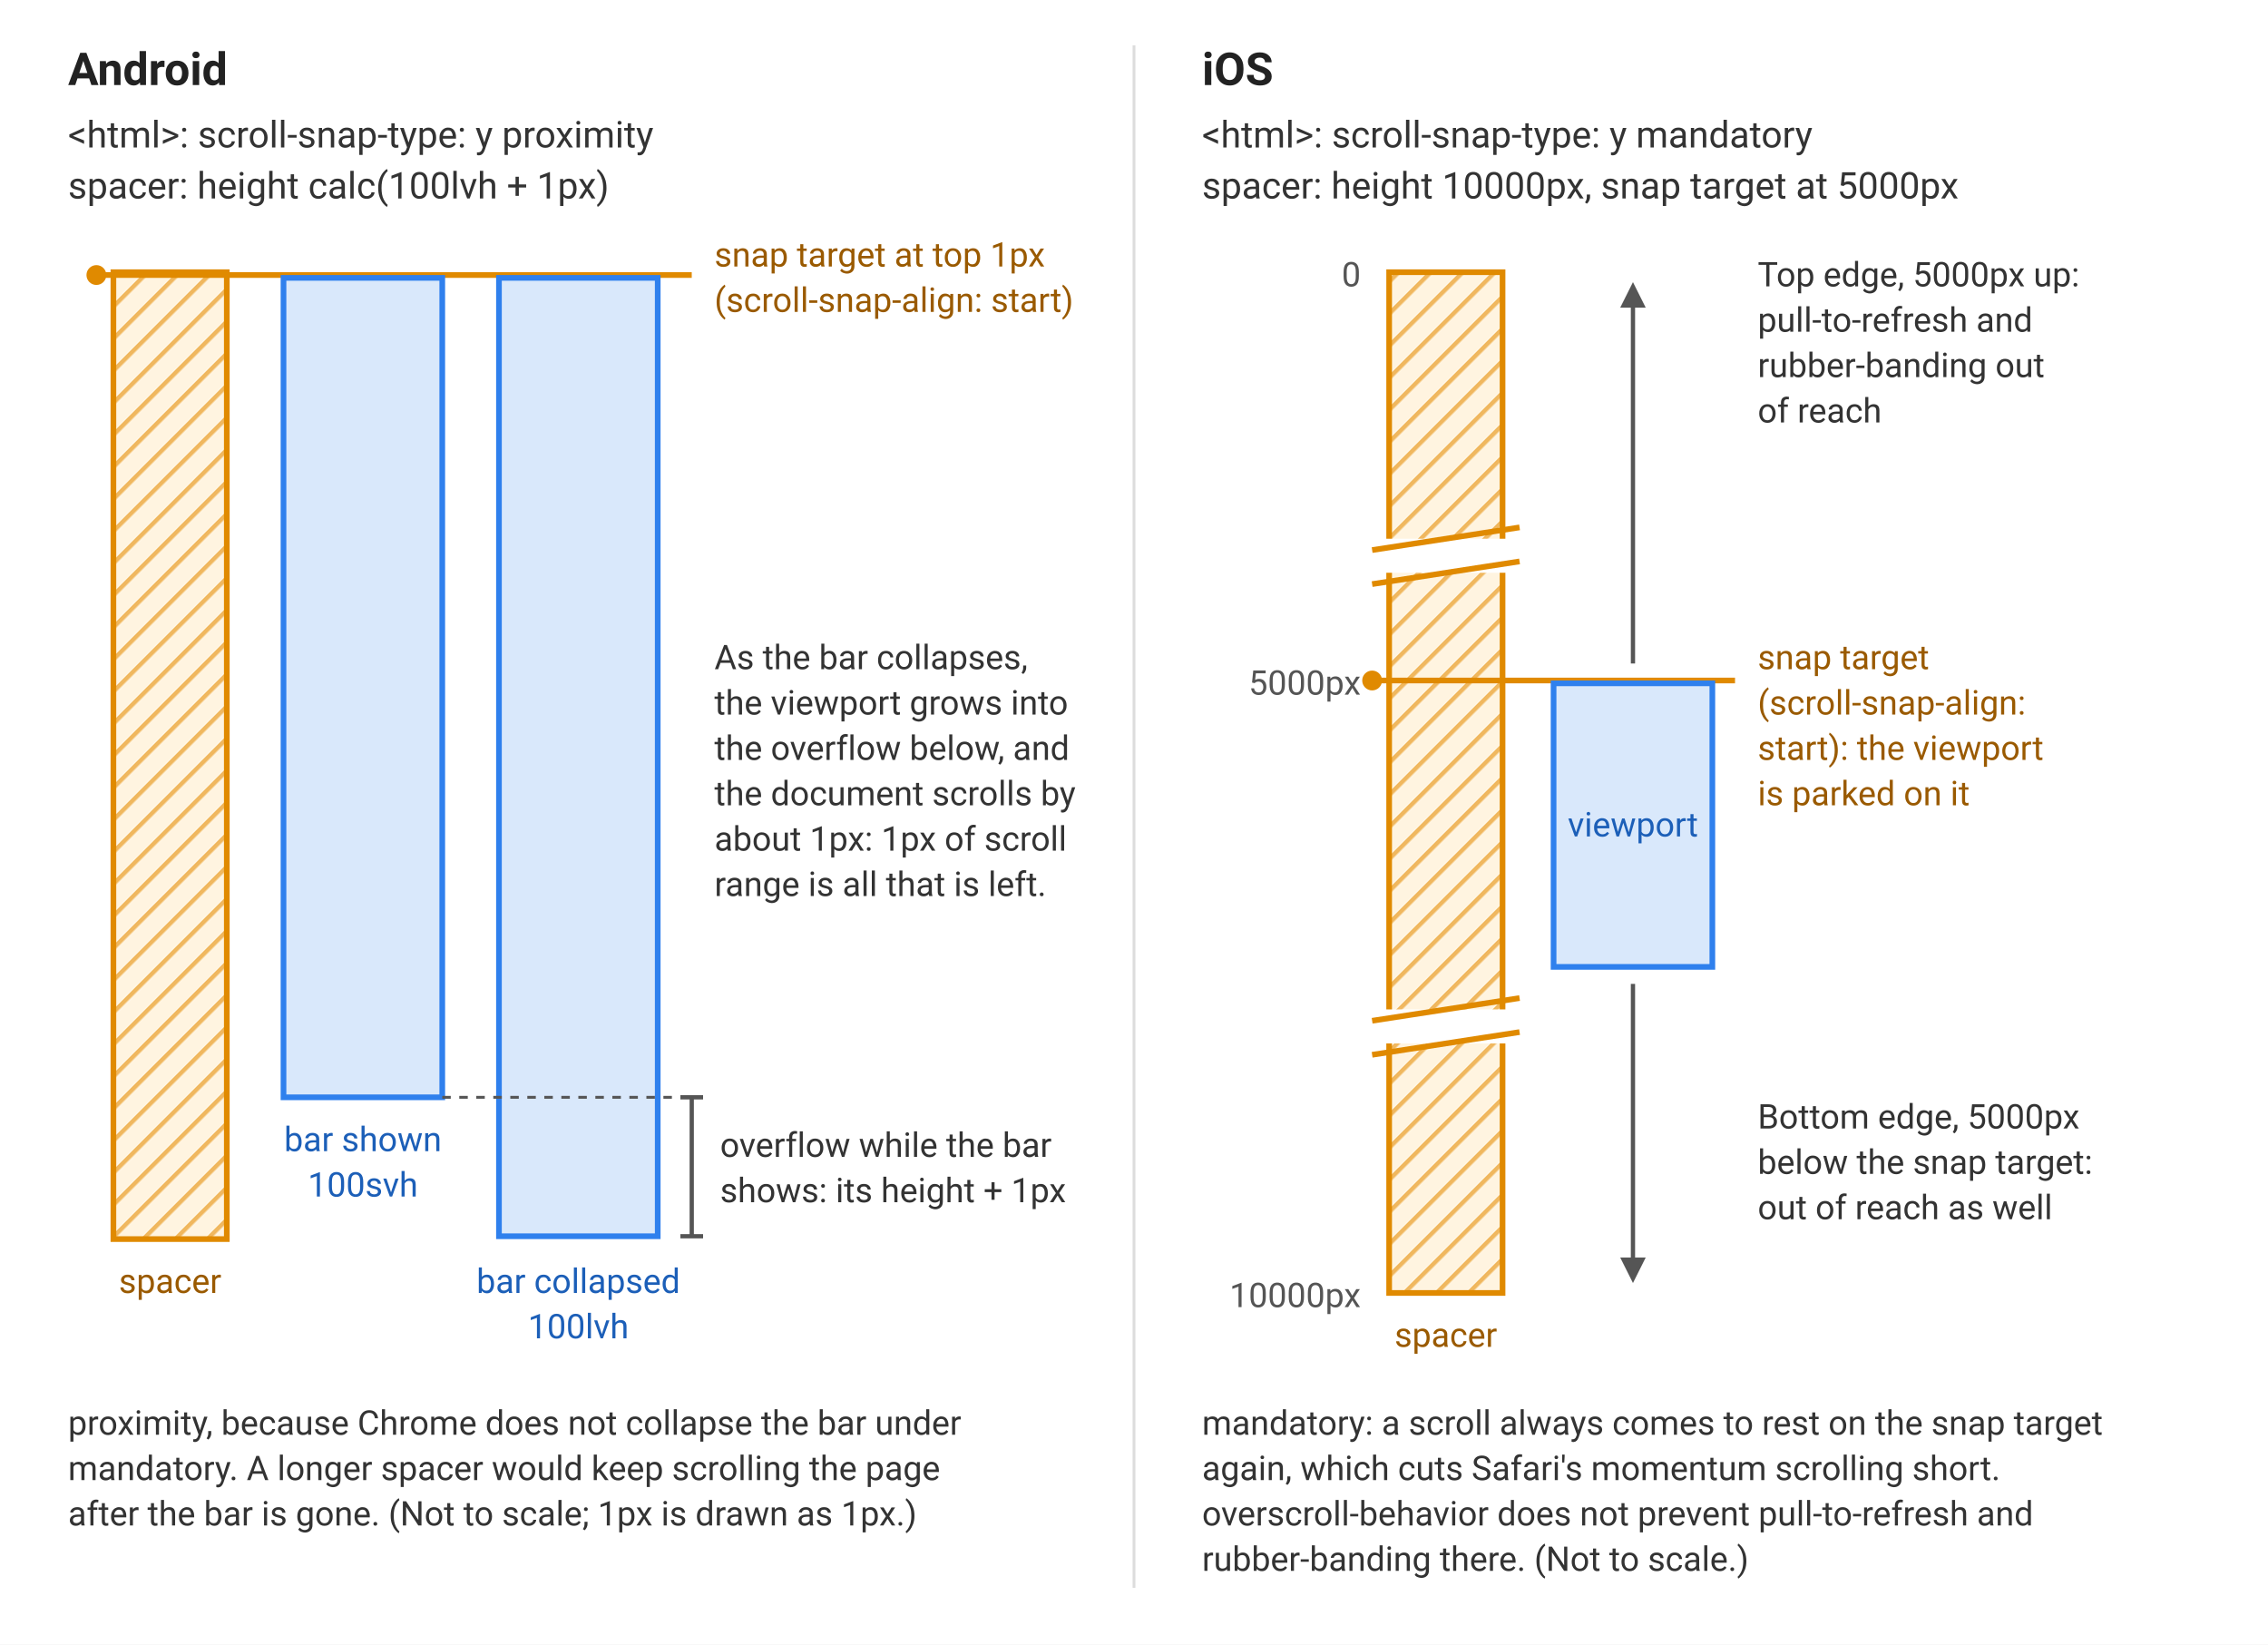
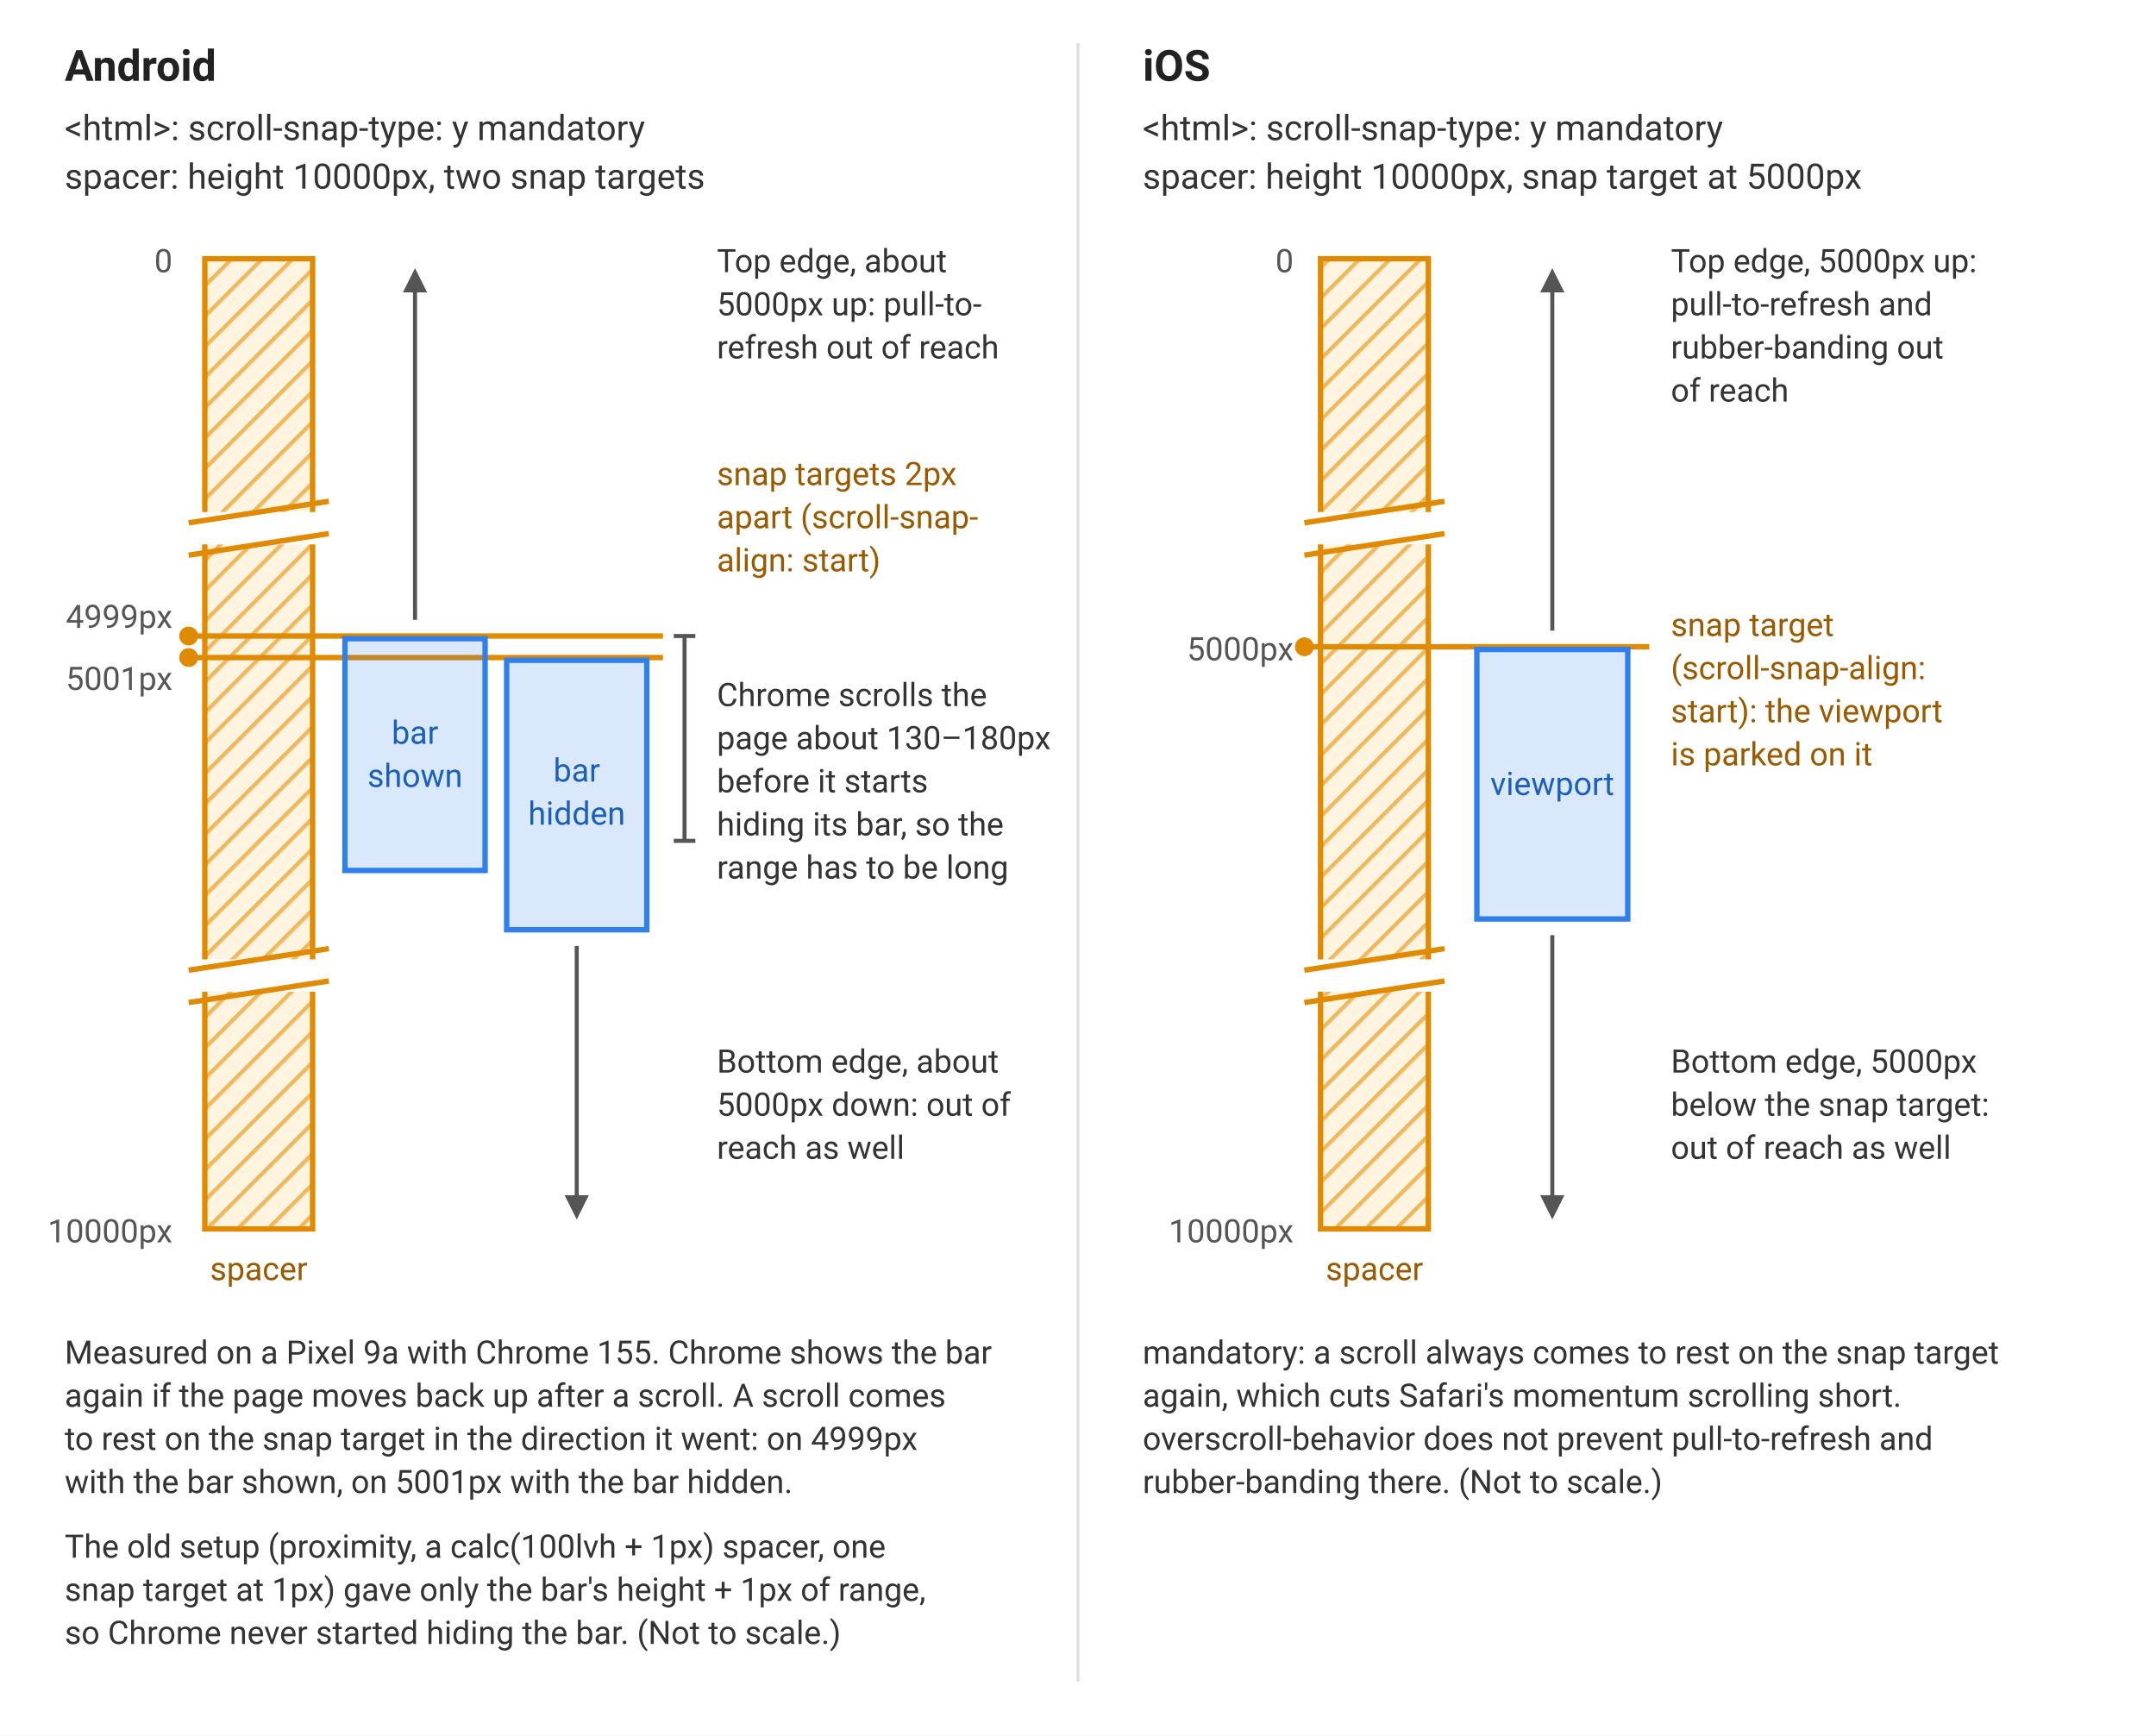
- <svg xmlns="http://www.w3.org/2000/svg" width="800" height="580" viewBox="0 0 800 580" font-family="system-ui, -apple-system, 'Segoe UI', Roboto, sans-serif">
+ <svg xmlns="http://www.w3.org/2000/svg" width="800" height="644" viewBox="0 0 800 644" font-family="system-ui, -apple-system, 'Segoe UI', Roboto, sans-serif">
  <defs>
    <pattern id="spacer" width="8" height="8" patternUnits="userSpaceOnUse" patternTransform="rotate(45)">
      <rect width="8" height="8" fill="#fff4e0" />
      <line x1="0" y1="0" x2="0" y2="8" stroke="#f0b860" stroke-width="3" />
    </pattern>
    <marker id="arrow" viewBox="0 0 10 10" refX="5" refY="5" markerWidth="6" markerHeight="6" orient="auto-start-reverse">
      <path d="M0,0 L10,5 L0,10 z" fill="#555" />
    </marker>
  </defs>
-   <rect width="800" height="580" fill="#ffffff" />
-   <line x1="400" y1="16" x2="400" y2="560" stroke="#ddd" stroke-width="1" />
+   <rect width="800" height="644" fill="#ffffff" />
+   <line x1="400" y1="16" x2="400" y2="624" stroke="#ddd" stroke-width="1" />
  <text x="24" y="30" font-size="16" font-weight="600" fill="#222">Android</text>
-   <text x="24" y="52" font-size="13" fill="#333">&lt;html&gt;: scroll-snap-type: y proximity</text>
-   <text x="24" y="70" font-size="13" fill="#333">spacer: height calc(100lvh + 1px)</text>
-   <rect x="40" y="96" width="40" height="341" fill="url(#spacer)" stroke="#e08a00" stroke-width="2" />
-   <text x="60" y="456" text-anchor="middle" font-size="12" fill="#9a5a00">spacer</text>
-   <line x1="34" y1="97" x2="244" y2="97" stroke="#e08a00" stroke-width="2" />
-   <circle cx="34" cy="97" r="3.5" fill="#e08a00" />
-   <rect x="100" y="98" width="56" height="289" fill="#2f80ed" fill-opacity="0.18" stroke="#2f80ed" stroke-width="2" />
-   <text x="128" y="406" text-anchor="middle" font-size="12" fill="#1c5fb8">bar shown</text>
-   <text x="128" y="422" text-anchor="middle" font-size="12" fill="#1c5fb8">100svh</text>
-   <rect x="176" y="98" width="56" height="338" fill="#2f80ed" fill-opacity="0.18" stroke="#2f80ed" stroke-width="2" />
-   <text x="204" y="456" text-anchor="middle" font-size="12" fill="#1c5fb8">bar collapsed</text>
-   <text x="204" y="472" text-anchor="middle" font-size="12" fill="#1c5fb8">100lvh</text>
-   <line x1="156" y1="387" x2="244" y2="387" stroke="#555" stroke-width="1" stroke-dasharray="3 3" />
-   <line x1="244" y1="387" x2="244" y2="436" stroke="#555" stroke-width="1.5" />
-   <line x1="240" y1="387" x2="248" y2="387" stroke="#555" stroke-width="1.5" />
-   <line x1="240" y1="436" x2="248" y2="436" stroke="#555" stroke-width="1.5" />
-   <text x="252" y="94" font-size="12" fill="#9a5a00">snap target at top 1px</text>
-   <text x="252" y="110" font-size="12" fill="#9a5a00">(scroll-snap-align: start)</text>
-   <text x="252" y="236" font-size="12" fill="#333">As the bar collapses,</text>
-   <text x="252" y="252" font-size="12" fill="#333">the viewport grows into</text>
-   <text x="252" y="268" font-size="12" fill="#333">the overflow below, and</text>
-   <text x="252" y="284" font-size="12" fill="#333">the document scrolls by</text>
-   <text x="252" y="300" font-size="12" fill="#333">about 1px: 1px of scroll</text>
-   <text x="252" y="316" font-size="12" fill="#333">range is all that is left.</text>
-   <text x="254" y="408" font-size="12" fill="#333">overflow while the bar</text>
-   <text x="254" y="424" font-size="12" fill="#333">shows: its height + 1px</text>
-   <text x="24" y="506" font-size="12" fill="#333">proximity, because Chrome does not collapse the bar under</text>
-   <text x="24" y="522" font-size="12" fill="#333">mandatory. A longer spacer would keep scrolling the page</text>
-   <text x="24" y="538" font-size="12" fill="#333">after the bar is gone. (Not to scale; 1px is drawn as 1px.)</text>
+   <text x="24" y="52" font-size="13" fill="#333">&lt;html&gt;: scroll-snap-type: y mandatory</text>
+   <text x="24" y="70" font-size="13" fill="#333">spacer: height 10000px, two snap targets</text>
+   <rect x="76" y="96" width="40" height="360" fill="url(#spacer)" stroke="#e08a00" stroke-width="2" />
+   <rect x="70" y="190" width="52" height="12" fill="#ffffff" />
+   <line x1="70" y1="194" x2="122" y2="186" stroke="#e08a00" stroke-width="2" />
+   <line x1="70" y1="206" x2="122" y2="198" stroke="#e08a00" stroke-width="2" />
+   <rect x="70" y="356" width="52" height="12" fill="#ffffff" />
+   <line x1="70" y1="360" x2="122" y2="352" stroke="#e08a00" stroke-width="2" />
+   <line x1="70" y1="372" x2="122" y2="364" stroke="#e08a00" stroke-width="2" />
+   <text x="96" y="475" text-anchor="middle" font-size="12" fill="#9a5a00">spacer</text>
+   <text x="64" y="101" text-anchor="end" font-size="12" fill="#555">0</text>
+   <text x="64" y="233" text-anchor="end" font-size="12" fill="#555">4999px</text>
+   <text x="64" y="256" text-anchor="end" font-size="12" fill="#555">5001px</text>
+   <text x="64" y="461" text-anchor="end" font-size="12" fill="#555">10000px</text>
+   <line x1="70" y1="236" x2="246" y2="236" stroke="#e08a00" stroke-width="2" />
+   <circle cx="70" cy="236" r="3.5" fill="#e08a00" />
+   <line x1="70" y1="244" x2="246" y2="244" stroke="#e08a00" stroke-width="2" />
+   <circle cx="70" cy="244" r="3.5" fill="#e08a00" />
+   <rect x="128" y="237" width="52" height="86" fill="#2f80ed" fill-opacity="0.18" stroke="#2f80ed" stroke-width="2" />
+   <text x="154" y="276" text-anchor="middle" font-size="12" fill="#1c5fb8">bar</text>
+   <text x="154" y="292" text-anchor="middle" font-size="12" fill="#1c5fb8">shown</text>
+   <rect x="188" y="245" width="52" height="100" fill="#2f80ed" fill-opacity="0.18" stroke="#2f80ed" stroke-width="2" />
+   <text x="214" y="290" text-anchor="middle" font-size="12" fill="#1c5fb8">bar</text>
+   <text x="214" y="306" text-anchor="middle" font-size="12" fill="#1c5fb8">hidden</text>
+   <line x1="154" y1="230" x2="154" y2="104" stroke="#555" stroke-width="1.5" marker-end="url(#arrow)" />
+   <line x1="214" y1="351" x2="214" y2="448" stroke="#555" stroke-width="1.5" marker-end="url(#arrow)" />
+   <line x1="254" y1="236" x2="254" y2="312" stroke="#555" stroke-width="1.5" />
+   <line x1="250" y1="236" x2="258" y2="236" stroke="#555" stroke-width="1.5" />
+   <line x1="250" y1="312" x2="258" y2="312" stroke="#555" stroke-width="1.5" />
+   <text x="266" y="101" font-size="12" fill="#333">Top edge, about</text>
+   <text x="266" y="117" font-size="12" fill="#333">5000px up: pull-to-</text>
+   <text x="266" y="133" font-size="12" fill="#333">refresh out of reach</text>
+   <text x="266" y="180" font-size="12" fill="#9a5a00">snap targets 2px</text>
+   <text x="266" y="196" font-size="12" fill="#9a5a00">apart (scroll-snap-</text>
+   <text x="266" y="212" font-size="12" fill="#9a5a00">align: start)</text>
+   <text x="266" y="262" font-size="12" fill="#333">Chrome scrolls the</text>
+   <text x="266" y="278" font-size="12" fill="#333">page about 130–180px</text>
+   <text x="266" y="294" font-size="12" fill="#333">before it starts</text>
+   <text x="266" y="310" font-size="12" fill="#333">hiding its bar, so the</text>
+   <text x="266" y="326" font-size="12" fill="#333">range has to be long</text>
+   <text x="266" y="398" font-size="12" fill="#333">Bottom edge, about</text>
+   <text x="266" y="414" font-size="12" fill="#333">5000px down: out of</text>
+   <text x="266" y="430" font-size="12" fill="#333">reach as well</text>
+   <text x="24" y="506" font-size="12" fill="#333">Measured on a Pixel 9a with Chrome 155. Chrome shows the bar</text>
+   <text x="24" y="522" font-size="12" fill="#333">again if the page moves back up after a scroll. A scroll comes</text>
+   <text x="24" y="538" font-size="12" fill="#333">to rest on the snap target in the direction it went: on 4999px</text>
+   <text x="24" y="554" font-size="12" fill="#333">with the bar shown, on 5001px with the bar hidden.</text>
+   <text x="24" y="578" font-size="12" fill="#333">The old setup (proximity, a calc(100lvh + 1px) spacer, one</text>
+   <text x="24" y="594" font-size="12" fill="#333">snap target at 1px) gave only the bar's height + 1px of range,</text>
+   <text x="24" y="610" font-size="12" fill="#333">so Chrome never started hiding the bar. (Not to scale.)</text>
  <text x="424" y="30" font-size="16" font-weight="600" fill="#222">iOS</text>
  <text x="424" y="52" font-size="13" fill="#333">&lt;html&gt;: scroll-snap-type: y mandatory</text>
  <text x="424" y="70" font-size="13" fill="#333">spacer: height 10000px, snap target at 5000px</text>
  <rect x="490" y="96" width="40" height="360" fill="url(#spacer)" stroke="#e08a00" stroke-width="2" />
  <rect x="484" y="190" width="52" height="12" fill="#ffffff" />
  <line x1="484" y1="194" x2="536" y2="186" stroke="#e08a00" stroke-width="2" />
  <line x1="484" y1="206" x2="536" y2="198" stroke="#e08a00" stroke-width="2" />
  <rect x="484" y="356" width="52" height="12" fill="#ffffff" />
  <line x1="484" y1="360" x2="536" y2="352" stroke="#e08a00" stroke-width="2" />
  <line x1="484" y1="372" x2="536" y2="364" stroke="#e08a00" stroke-width="2" />
  <text x="510" y="475" text-anchor="middle" font-size="12" fill="#9a5a00">spacer</text>
  <text x="480" y="101" text-anchor="end" font-size="12" fill="#555">0</text>
  <text x="480" y="245" text-anchor="end" font-size="12" fill="#555">5000px</text>
  <text x="480" y="461" text-anchor="end" font-size="12" fill="#555">10000px</text>
  <line x1="484" y1="240" x2="612" y2="240" stroke="#e08a00" stroke-width="2" />
  <circle cx="484" cy="240" r="3.5" fill="#e08a00" />
  <rect x="548" y="241" width="56" height="100" fill="#2f80ed" fill-opacity="0.18" stroke="#2f80ed" stroke-width="2" />
  <text x="576" y="295" text-anchor="middle" font-size="12" fill="#1c5fb8">viewport</text>
  <line x1="576" y1="234" x2="576" y2="104" stroke="#555" stroke-width="1.5" marker-end="url(#arrow)" />
  <line x1="576" y1="347" x2="576" y2="448" stroke="#555" stroke-width="1.5" marker-end="url(#arrow)" />
  <text x="620" y="101" font-size="12" fill="#333">Top edge, 5000px up:</text>
  <text x="620" y="117" font-size="12" fill="#333">pull-to-refresh and</text>
  <text x="620" y="133" font-size="12" fill="#333">rubber-banding out</text>
  <text x="620" y="149" font-size="12" fill="#333">of reach</text>
  <text x="620" y="236" font-size="12" fill="#9a5a00">snap target</text>
  <text x="620" y="252" font-size="12" fill="#9a5a00">(scroll-snap-align:</text>
  <text x="620" y="268" font-size="12" fill="#9a5a00">start): the viewport</text>
  <text x="620" y="284" font-size="12" fill="#9a5a00">is parked on it</text>
  <text x="620" y="398" font-size="12" fill="#333">Bottom edge, 5000px</text>
  <text x="620" y="414" font-size="12" fill="#333">below the snap target:</text>
  <text x="620" y="430" font-size="12" fill="#333">out of reach as well</text>
  <text x="424" y="506" font-size="12" fill="#333">mandatory: a scroll always comes to rest on the snap target</text>
  <text x="424" y="522" font-size="12" fill="#333">again, which cuts Safari's momentum scrolling short.</text>
  <text x="424" y="538" font-size="12" fill="#333">overscroll-behavior does not prevent pull-to-refresh and</text>
  <text x="424" y="554" font-size="12" fill="#333">rubber-banding there. (Not to scale.)</text>
</svg>
